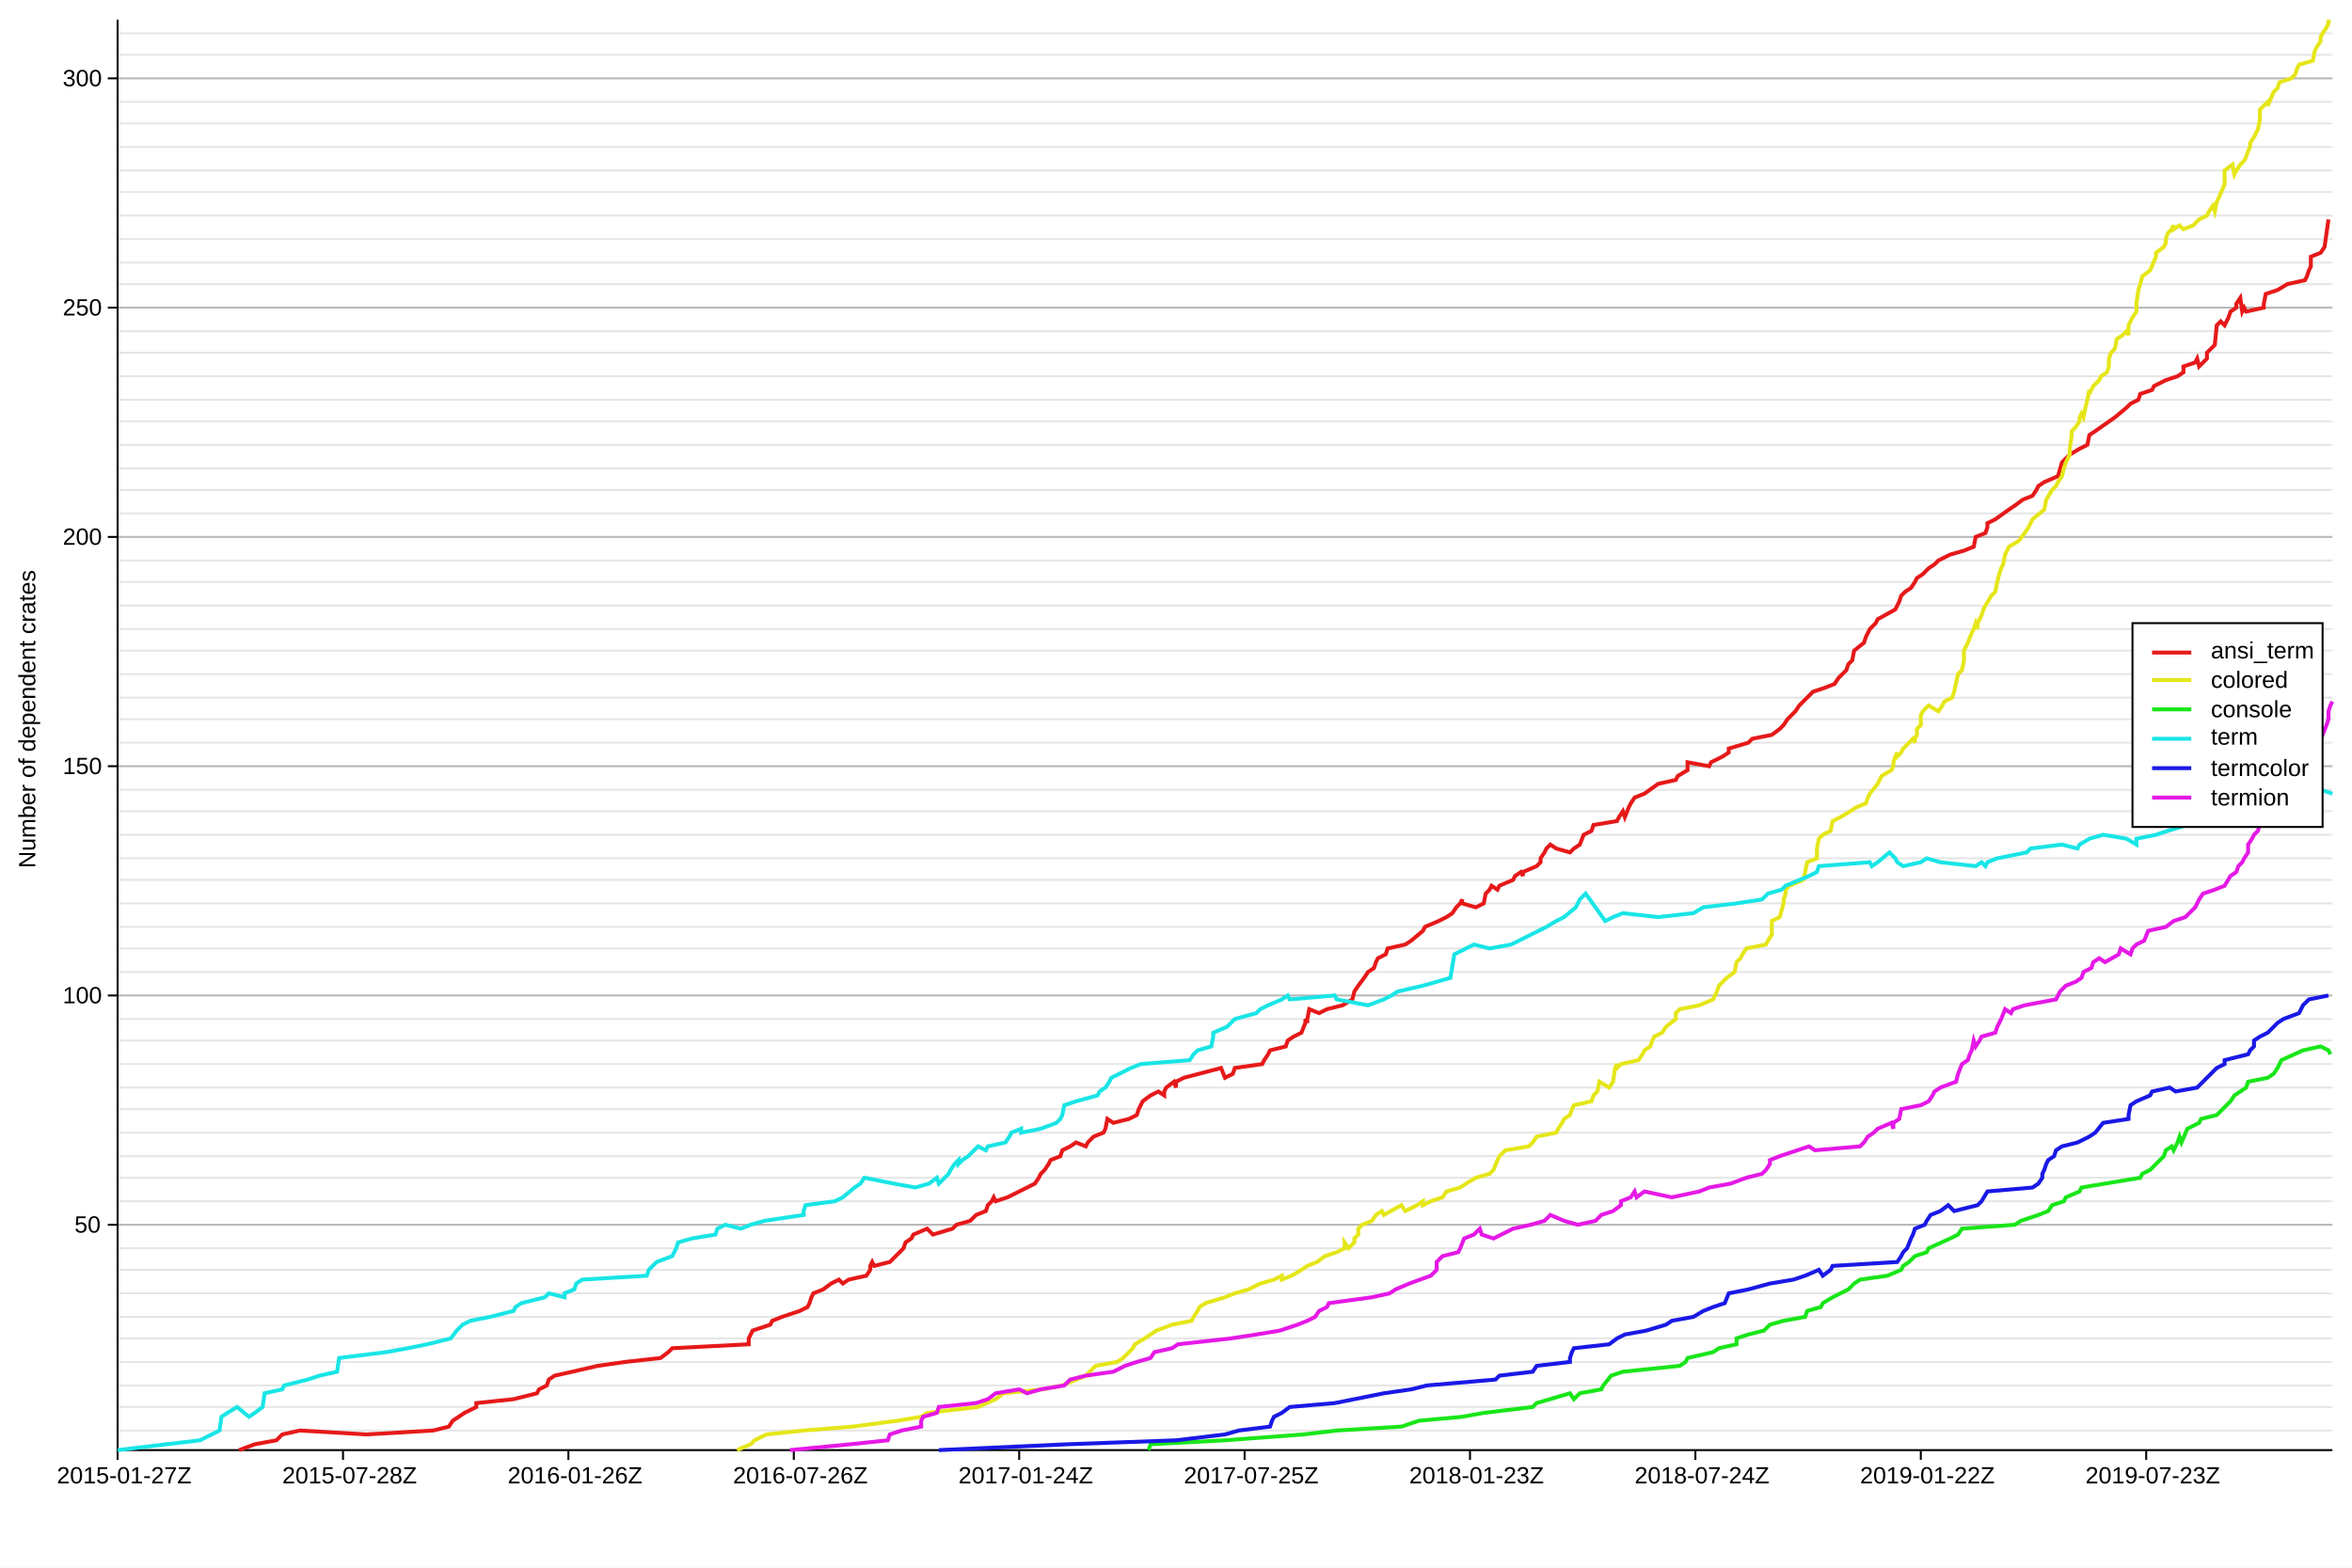
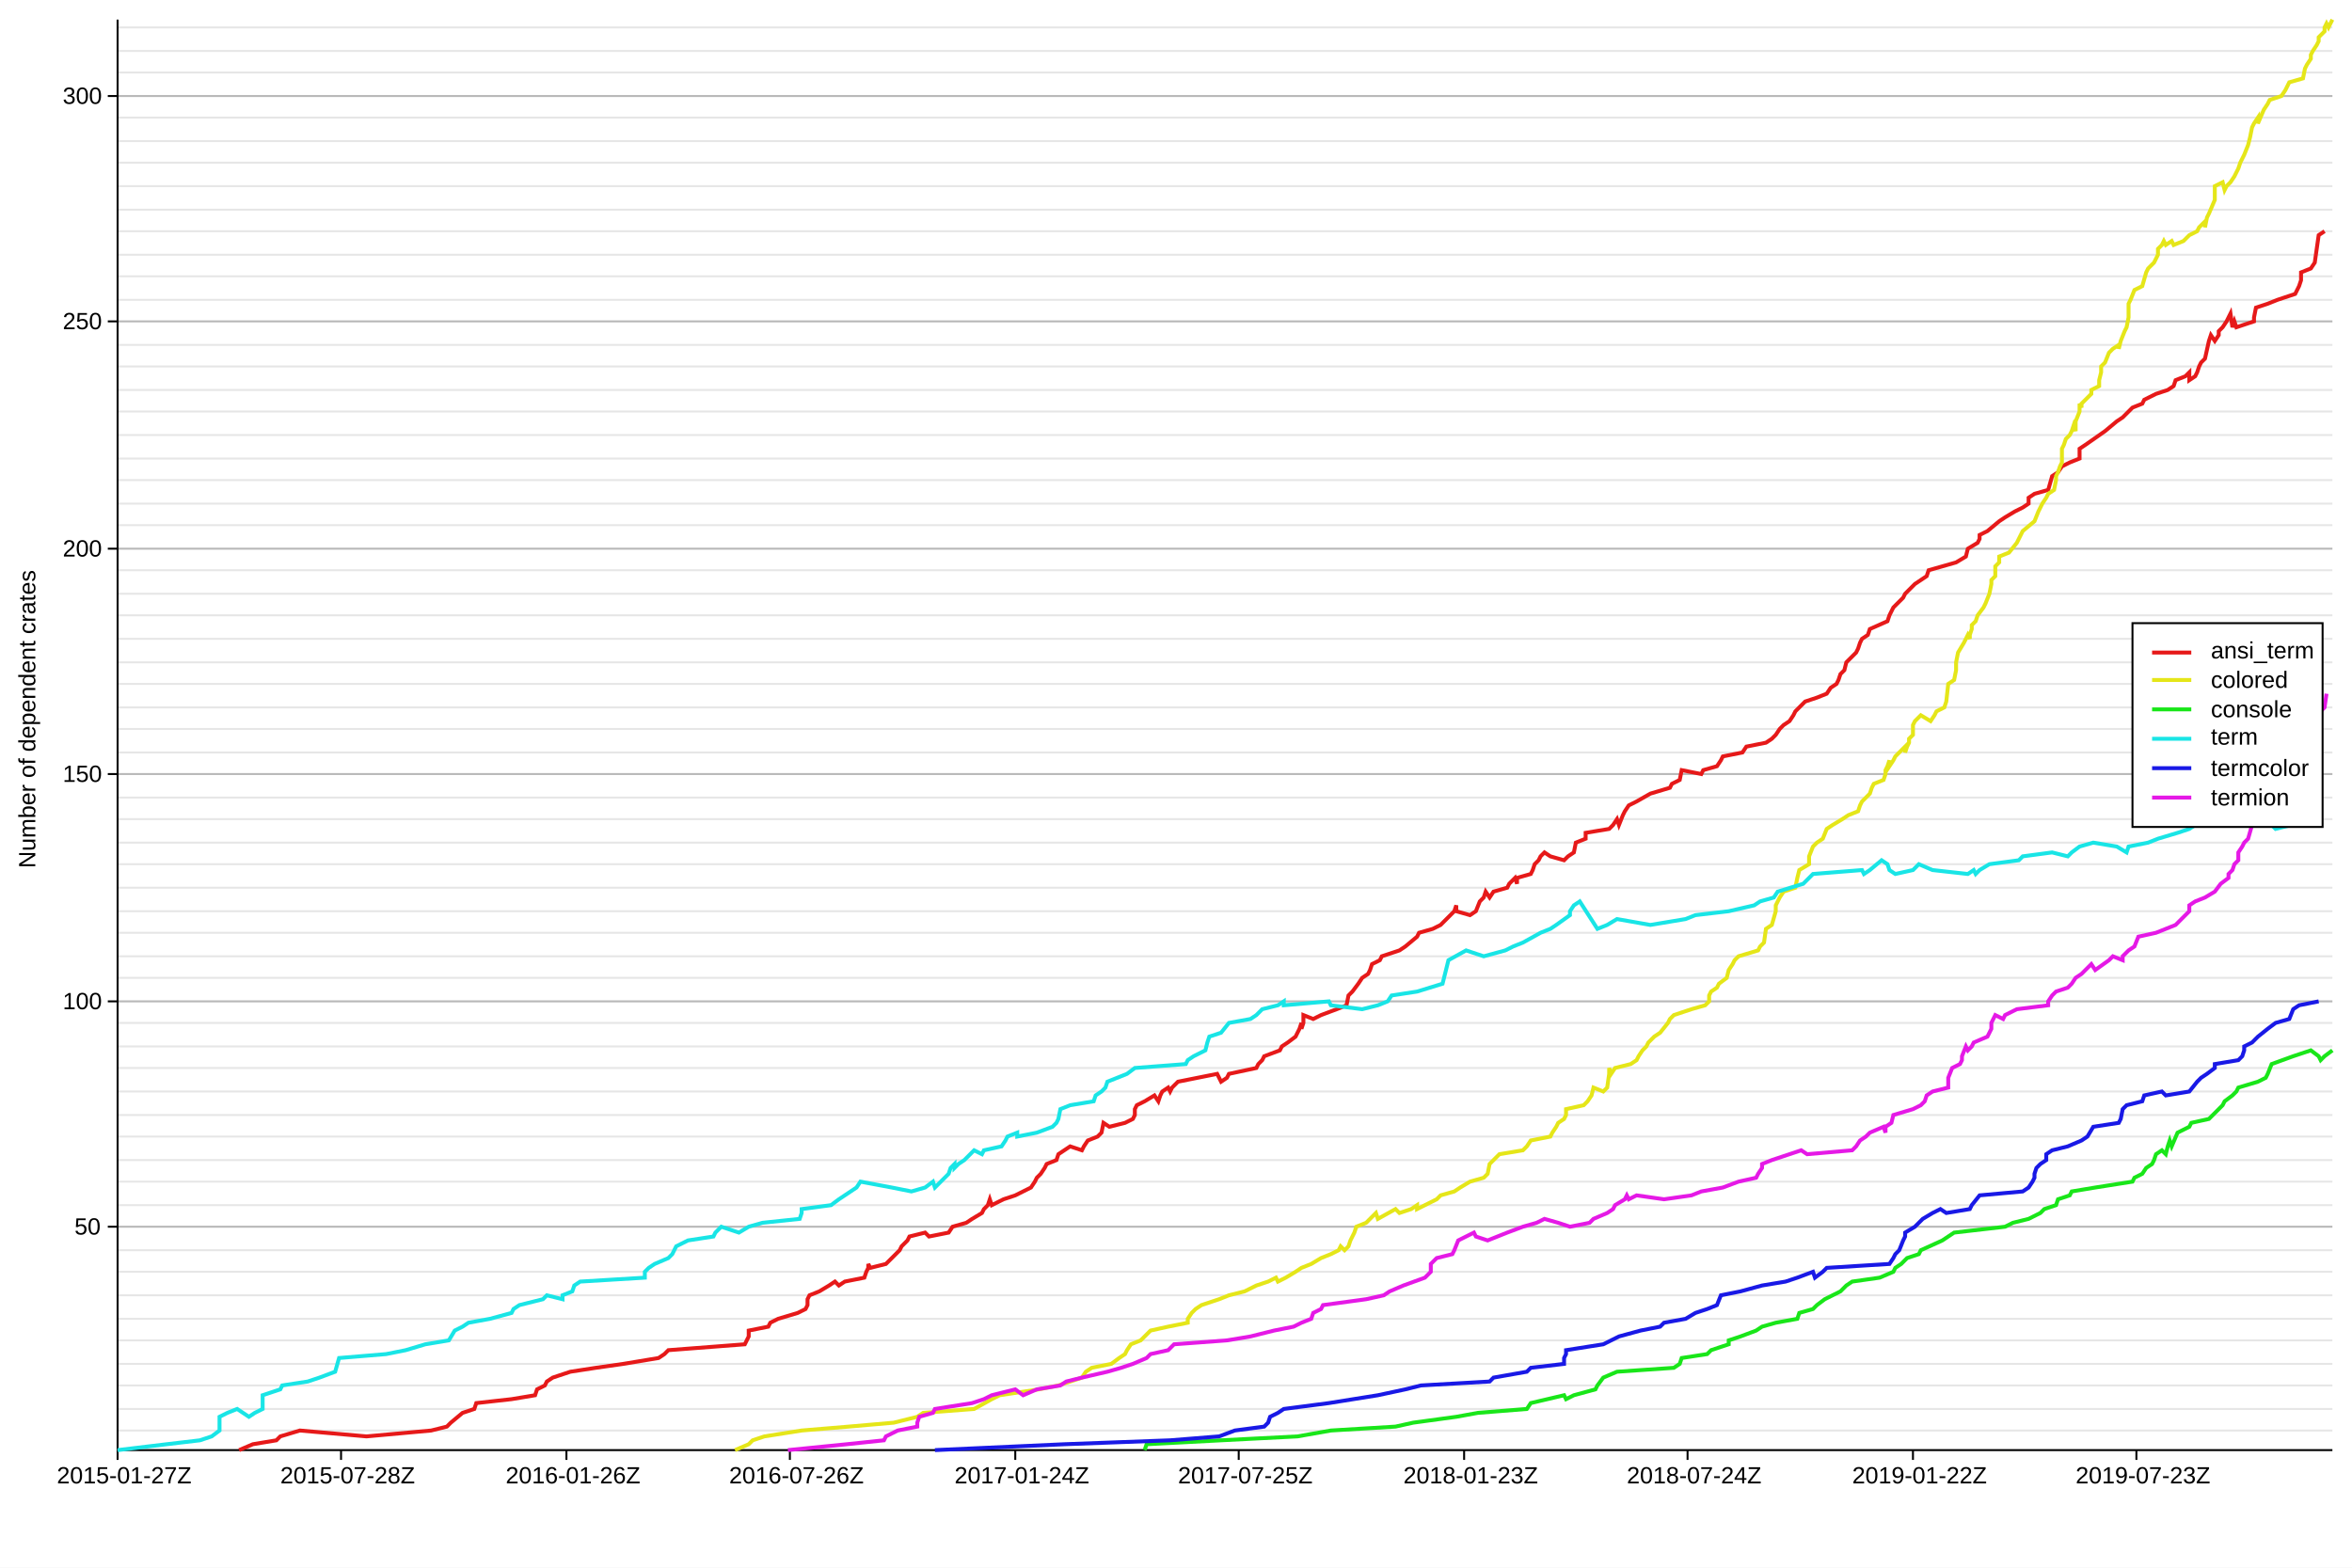
<svg xmlns="http://www.w3.org/2000/svg" viewBox="0 0 1200 800">
  <rect fill="#FFFFFF" height="800" opacity="1" stroke="none" width="1200" x="0" y="0" />
  <line opacity="0.1" stroke="#000000" stroke-width="1" x1="60" x2="1190" y1="730" y2="730" />
-   <line opacity="0.1" stroke="#000000" stroke-width="1" x1="60" x2="1190" y1="718" y2="718" />
+   <line opacity="0.1" stroke="#000000" stroke-width="1" x1="60" x2="1190" y1="719" y2="719" />
  <line opacity="0.1" stroke="#000000" stroke-width="1" x1="60" x2="1190" y1="707" y2="707" />
-   <line opacity="0.1" stroke="#000000" stroke-width="1" x1="60" x2="1190" y1="695" y2="695" />
-   <line opacity="0.1" stroke="#000000" stroke-width="1" x1="60" x2="1190" y1="683" y2="683" />
-   <line opacity="0.1" stroke="#000000" stroke-width="1" x1="60" x2="1190" y1="672" y2="672" />
-   <line opacity="0.1" stroke="#000000" stroke-width="1" x1="60" x2="1190" y1="660" y2="660" />
-   <line opacity="0.1" stroke="#000000" stroke-width="1" x1="60" x2="1190" y1="648" y2="648" />
-   <line opacity="0.1" stroke="#000000" stroke-width="1" x1="60" x2="1190" y1="637" y2="637" />
-   <line opacity="0.1" stroke="#000000" stroke-width="1" x1="60" x2="1190" y1="625" y2="625" />
-   <line opacity="0.1" stroke="#000000" stroke-width="1" x1="60" x2="1190" y1="613" y2="613" />
-   <line opacity="0.1" stroke="#000000" stroke-width="1" x1="60" x2="1190" y1="601" y2="601" />
-   <line opacity="0.1" stroke="#000000" stroke-width="1" x1="60" x2="1190" y1="590" y2="590" />
-   <line opacity="0.1" stroke="#000000" stroke-width="1" x1="60" x2="1190" y1="578" y2="578" />
-   <line opacity="0.1" stroke="#000000" stroke-width="1" x1="60" x2="1190" y1="566" y2="566" />
-   <line opacity="0.1" stroke="#000000" stroke-width="1" x1="60" x2="1190" y1="555" y2="555" />
-   <line opacity="0.1" stroke="#000000" stroke-width="1" x1="60" x2="1190" y1="543" y2="543" />
-   <line opacity="0.1" stroke="#000000" stroke-width="1" x1="60" x2="1190" y1="531" y2="531" />
-   <line opacity="0.1" stroke="#000000" stroke-width="1" x1="60" x2="1190" y1="520" y2="520" />
-   <line opacity="0.1" stroke="#000000" stroke-width="1" x1="60" x2="1190" y1="508" y2="508" />
-   <line opacity="0.1" stroke="#000000" stroke-width="1" x1="60" x2="1190" y1="496" y2="496" />
-   <line opacity="0.1" stroke="#000000" stroke-width="1" x1="60" x2="1190" y1="484" y2="484" />
-   <line opacity="0.1" stroke="#000000" stroke-width="1" x1="60" x2="1190" y1="473" y2="473" />
-   <line opacity="0.1" stroke="#000000" stroke-width="1" x1="60" x2="1190" y1="461" y2="461" />
-   <line opacity="0.1" stroke="#000000" stroke-width="1" x1="60" x2="1190" y1="449" y2="449" />
-   <line opacity="0.1" stroke="#000000" stroke-width="1" x1="60" x2="1190" y1="438" y2="438" />
-   <line opacity="0.1" stroke="#000000" stroke-width="1" x1="60" x2="1190" y1="426" y2="426" />
-   <line opacity="0.1" stroke="#000000" stroke-width="1" x1="60" x2="1190" y1="414" y2="414" />
-   <line opacity="0.1" stroke="#000000" stroke-width="1" x1="60" x2="1190" y1="403" y2="403" />
-   <line opacity="0.1" stroke="#000000" stroke-width="1" x1="60" x2="1190" y1="391" y2="391" />
-   <line opacity="0.1" stroke="#000000" stroke-width="1" x1="60" x2="1190" y1="379" y2="379" />
-   <line opacity="0.1" stroke="#000000" stroke-width="1" x1="60" x2="1190" y1="367" y2="367" />
-   <line opacity="0.1" stroke="#000000" stroke-width="1" x1="60" x2="1190" y1="356" y2="356" />
-   <line opacity="0.1" stroke="#000000" stroke-width="1" x1="60" x2="1190" y1="344" y2="344" />
-   <line opacity="0.1" stroke="#000000" stroke-width="1" x1="60" x2="1190" y1="332" y2="332" />
-   <line opacity="0.1" stroke="#000000" stroke-width="1" x1="60" x2="1190" y1="321" y2="321" />
-   <line opacity="0.1" stroke="#000000" stroke-width="1" x1="60" x2="1190" y1="309" y2="309" />
-   <line opacity="0.1" stroke="#000000" stroke-width="1" x1="60" x2="1190" y1="297" y2="297" />
-   <line opacity="0.1" stroke="#000000" stroke-width="1" x1="60" x2="1190" y1="286" y2="286" />
-   <line opacity="0.1" stroke="#000000" stroke-width="1" x1="60" x2="1190" y1="274" y2="274" />
-   <line opacity="0.1" stroke="#000000" stroke-width="1" x1="60" x2="1190" y1="262" y2="262" />
-   <line opacity="0.1" stroke="#000000" stroke-width="1" x1="60" x2="1190" y1="250" y2="250" />
-   <line opacity="0.1" stroke="#000000" stroke-width="1" x1="60" x2="1190" y1="239" y2="239" />
-   <line opacity="0.1" stroke="#000000" stroke-width="1" x1="60" x2="1190" y1="227" y2="227" />
-   <line opacity="0.1" stroke="#000000" stroke-width="1" x1="60" x2="1190" y1="215" y2="215" />
-   <line opacity="0.1" stroke="#000000" stroke-width="1" x1="60" x2="1190" y1="204" y2="204" />
-   <line opacity="0.1" stroke="#000000" stroke-width="1" x1="60" x2="1190" y1="192" y2="192" />
-   <line opacity="0.1" stroke="#000000" stroke-width="1" x1="60" x2="1190" y1="180" y2="180" />
-   <line opacity="0.1" stroke="#000000" stroke-width="1" x1="60" x2="1190" y1="169" y2="169" />
-   <line opacity="0.1" stroke="#000000" stroke-width="1" x1="60" x2="1190" y1="157" y2="157" />
-   <line opacity="0.1" stroke="#000000" stroke-width="1" x1="60" x2="1190" y1="145" y2="145" />
-   <line opacity="0.1" stroke="#000000" stroke-width="1" x1="60" x2="1190" y1="134" y2="134" />
-   <line opacity="0.1" stroke="#000000" stroke-width="1" x1="60" x2="1190" y1="122" y2="122" />
-   <line opacity="0.1" stroke="#000000" stroke-width="1" x1="60" x2="1190" y1="110" y2="110" />
-   <line opacity="0.1" stroke="#000000" stroke-width="1" x1="60" x2="1190" y1="98" y2="98" />
-   <line opacity="0.1" stroke="#000000" stroke-width="1" x1="60" x2="1190" y1="87" y2="87" />
-   <line opacity="0.1" stroke="#000000" stroke-width="1" x1="60" x2="1190" y1="75" y2="75" />
-   <line opacity="0.1" stroke="#000000" stroke-width="1" x1="60" x2="1190" y1="63" y2="63" />
-   <line opacity="0.1" stroke="#000000" stroke-width="1" x1="60" x2="1190" y1="52" y2="52" />
-   <line opacity="0.1" stroke="#000000" stroke-width="1" x1="60" x2="1190" y1="40" y2="40" />
-   <line opacity="0.1" stroke="#000000" stroke-width="1" x1="60" x2="1190" y1="28" y2="28" />
-   <line opacity="0.1" stroke="#000000" stroke-width="1" x1="60" x2="1190" y1="17" y2="17" />
+   <line opacity="0.1" stroke="#000000" stroke-width="1" x1="60" x2="1190" y1="696" y2="696" />
+   <line opacity="0.1" stroke="#000000" stroke-width="1" x1="60" x2="1190" y1="684" y2="684" />
+   <line opacity="0.1" stroke="#000000" stroke-width="1" x1="60" x2="1190" y1="673" y2="673" />
+   <line opacity="0.1" stroke="#000000" stroke-width="1" x1="60" x2="1190" y1="661" y2="661" />
+   <line opacity="0.1" stroke="#000000" stroke-width="1" x1="60" x2="1190" y1="649" y2="649" />
+   <line opacity="0.1" stroke="#000000" stroke-width="1" x1="60" x2="1190" y1="638" y2="638" />
+   <line opacity="0.1" stroke="#000000" stroke-width="1" x1="60" x2="1190" y1="626" y2="626" />
+   <line opacity="0.1" stroke="#000000" stroke-width="1" x1="60" x2="1190" y1="615" y2="615" />
+   <line opacity="0.1" stroke="#000000" stroke-width="1" x1="60" x2="1190" y1="603" y2="603" />
+   <line opacity="0.1" stroke="#000000" stroke-width="1" x1="60" x2="1190" y1="592" y2="592" />
+   <line opacity="0.1" stroke="#000000" stroke-width="1" x1="60" x2="1190" y1="580" y2="580" />
+   <line opacity="0.1" stroke="#000000" stroke-width="1" x1="60" x2="1190" y1="569" y2="569" />
+   <line opacity="0.1" stroke="#000000" stroke-width="1" x1="60" x2="1190" y1="557" y2="557" />
+   <line opacity="0.1" stroke="#000000" stroke-width="1" x1="60" x2="1190" y1="545" y2="545" />
+   <line opacity="0.1" stroke="#000000" stroke-width="1" x1="60" x2="1190" y1="534" y2="534" />
+   <line opacity="0.1" stroke="#000000" stroke-width="1" x1="60" x2="1190" y1="522" y2="522" />
+   <line opacity="0.1" stroke="#000000" stroke-width="1" x1="60" x2="1190" y1="511" y2="511" />
+   <line opacity="0.1" stroke="#000000" stroke-width="1" x1="60" x2="1190" y1="499" y2="499" />
+   <line opacity="0.1" stroke="#000000" stroke-width="1" x1="60" x2="1190" y1="488" y2="488" />
+   <line opacity="0.1" stroke="#000000" stroke-width="1" x1="60" x2="1190" y1="476" y2="476" />
+   <line opacity="0.1" stroke="#000000" stroke-width="1" x1="60" x2="1190" y1="465" y2="465" />
+   <line opacity="0.1" stroke="#000000" stroke-width="1" x1="60" x2="1190" y1="453" y2="453" />
+   <line opacity="0.1" stroke="#000000" stroke-width="1" x1="60" x2="1190" y1="441" y2="441" />
+   <line opacity="0.1" stroke="#000000" stroke-width="1" x1="60" x2="1190" y1="430" y2="430" />
+   <line opacity="0.1" stroke="#000000" stroke-width="1" x1="60" x2="1190" y1="418" y2="418" />
+   <line opacity="0.1" stroke="#000000" stroke-width="1" x1="60" x2="1190" y1="407" y2="407" />
+   <line opacity="0.1" stroke="#000000" stroke-width="1" x1="60" x2="1190" y1="395" y2="395" />
+   <line opacity="0.1" stroke="#000000" stroke-width="1" x1="60" x2="1190" y1="384" y2="384" />
+   <line opacity="0.1" stroke="#000000" stroke-width="1" x1="60" x2="1190" y1="372" y2="372" />
+   <line opacity="0.1" stroke="#000000" stroke-width="1" x1="60" x2="1190" y1="361" y2="361" />
+   <line opacity="0.1" stroke="#000000" stroke-width="1" x1="60" x2="1190" y1="349" y2="349" />
+   <line opacity="0.1" stroke="#000000" stroke-width="1" x1="60" x2="1190" y1="338" y2="338" />
+   <line opacity="0.1" stroke="#000000" stroke-width="1" x1="60" x2="1190" y1="326" y2="326" />
+   <line opacity="0.1" stroke="#000000" stroke-width="1" x1="60" x2="1190" y1="314" y2="314" />
+   <line opacity="0.1" stroke="#000000" stroke-width="1" x1="60" x2="1190" y1="303" y2="303" />
+   <line opacity="0.1" stroke="#000000" stroke-width="1" x1="60" x2="1190" y1="291" y2="291" />
+   <line opacity="0.1" stroke="#000000" stroke-width="1" x1="60" x2="1190" y1="280" y2="280" />
+   <line opacity="0.1" stroke="#000000" stroke-width="1" x1="60" x2="1190" y1="268" y2="268" />
+   <line opacity="0.1" stroke="#000000" stroke-width="1" x1="60" x2="1190" y1="257" y2="257" />
+   <line opacity="0.1" stroke="#000000" stroke-width="1" x1="60" x2="1190" y1="245" y2="245" />
+   <line opacity="0.1" stroke="#000000" stroke-width="1" x1="60" x2="1190" y1="234" y2="234" />
+   <line opacity="0.1" stroke="#000000" stroke-width="1" x1="60" x2="1190" y1="222" y2="222" />
+   <line opacity="0.1" stroke="#000000" stroke-width="1" x1="60" x2="1190" y1="210" y2="210" />
+   <line opacity="0.1" stroke="#000000" stroke-width="1" x1="60" x2="1190" y1="199" y2="199" />
+   <line opacity="0.1" stroke="#000000" stroke-width="1" x1="60" x2="1190" y1="187" y2="187" />
+   <line opacity="0.1" stroke="#000000" stroke-width="1" x1="60" x2="1190" y1="176" y2="176" />
+   <line opacity="0.1" stroke="#000000" stroke-width="1" x1="60" x2="1190" y1="164" y2="164" />
+   <line opacity="0.1" stroke="#000000" stroke-width="1" x1="60" x2="1190" y1="153" y2="153" />
+   <line opacity="0.1" stroke="#000000" stroke-width="1" x1="60" x2="1190" y1="141" y2="141" />
+   <line opacity="0.1" stroke="#000000" stroke-width="1" x1="60" x2="1190" y1="130" y2="130" />
+   <line opacity="0.1" stroke="#000000" stroke-width="1" x1="60" x2="1190" y1="118" y2="118" />
+   <line opacity="0.1" stroke="#000000" stroke-width="1" x1="60" x2="1190" y1="107" y2="107" />
+   <line opacity="0.1" stroke="#000000" stroke-width="1" x1="60" x2="1190" y1="95" y2="95" />
+   <line opacity="0.1" stroke="#000000" stroke-width="1" x1="60" x2="1190" y1="83" y2="83" />
+   <line opacity="0.1" stroke="#000000" stroke-width="1" x1="60" x2="1190" y1="72" y2="72" />
+   <line opacity="0.1" stroke="#000000" stroke-width="1" x1="60" x2="1190" y1="60" y2="60" />
+   <line opacity="0.1" stroke="#000000" stroke-width="1" x1="60" x2="1190" y1="49" y2="49" />
+   <line opacity="0.1" stroke="#000000" stroke-width="1" x1="60" x2="1190" y1="37" y2="37" />
+   <line opacity="0.1" stroke="#000000" stroke-width="1" x1="60" x2="1190" y1="26" y2="26" />
+   <line opacity="0.1" stroke="#000000" stroke-width="1" x1="60" x2="1190" y1="14" y2="14" />
  <text fill="#000000" font-family="Arial" font-size="12" opacity="1" transform="rotate(270, 10, 443)" x="10" y="451">
Number of dependent crates
</text>
-   <line opacity="0.2" stroke="#000000" stroke-width="1" x1="60" x2="1190" y1="625" y2="625" />
-   <line opacity="0.2" stroke="#000000" stroke-width="1" x1="60" x2="1190" y1="508" y2="508" />
-   <line opacity="0.2" stroke="#000000" stroke-width="1" x1="60" x2="1190" y1="391" y2="391" />
-   <line opacity="0.2" stroke="#000000" stroke-width="1" x1="60" x2="1190" y1="274" y2="274" />
-   <line opacity="0.2" stroke="#000000" stroke-width="1" x1="60" x2="1190" y1="157" y2="157" />
-   <line opacity="0.2" stroke="#000000" stroke-width="1" x1="60" x2="1190" y1="40" y2="40" />
+   <line opacity="0.2" stroke="#000000" stroke-width="1" x1="60" x2="1190" y1="626" y2="626" />
+   <line opacity="0.2" stroke="#000000" stroke-width="1" x1="60" x2="1190" y1="511" y2="511" />
+   <line opacity="0.2" stroke="#000000" stroke-width="1" x1="60" x2="1190" y1="395" y2="395" />
+   <line opacity="0.2" stroke="#000000" stroke-width="1" x1="60" x2="1190" y1="280" y2="280" />
+   <line opacity="0.2" stroke="#000000" stroke-width="1" x1="60" x2="1190" y1="164" y2="164" />
+   <line opacity="0.2" stroke="#000000" stroke-width="1" x1="60" x2="1190" y1="49" y2="49" />
  <polyline fill="none" opacity="1" points="60,740 60,10 " stroke="#000000" stroke-width="1" />
-   <text fill="#000000" font-family="Arial" font-size="12" opacity="1" x="38" y="629">
+   <text fill="#000000" font-family="Arial" font-size="12" opacity="1" x="38" y="630">
50
</text>
-   <polyline fill="none" opacity="1" points="55,625 60,625 " stroke="#000000" stroke-width="1" />
-   <text fill="#000000" font-family="Arial" font-size="12" opacity="1" x="32" y="512">
+   <polyline fill="none" opacity="1" points="55,626 60,626 " stroke="#000000" stroke-width="1" />
+   <text fill="#000000" font-family="Arial" font-size="12" opacity="1" x="32" y="515">
100
</text>
-   <polyline fill="none" opacity="1" points="55,508 60,508 " stroke="#000000" stroke-width="1" />
-   <text fill="#000000" font-family="Arial" font-size="12" opacity="1" x="32" y="395">
+   <polyline fill="none" opacity="1" points="55,511 60,511 " stroke="#000000" stroke-width="1" />
+   <text fill="#000000" font-family="Arial" font-size="12" opacity="1" x="32" y="399">
150
</text>
-   <polyline fill="none" opacity="1" points="55,391 60,391 " stroke="#000000" stroke-width="1" />
-   <text fill="#000000" font-family="Arial" font-size="12" opacity="1" x="32" y="278">
+   <polyline fill="none" opacity="1" points="55,395 60,395 " stroke="#000000" stroke-width="1" />
+   <text fill="#000000" font-family="Arial" font-size="12" opacity="1" x="32" y="284">
200
</text>
-   <polyline fill="none" opacity="1" points="55,274 60,274 " stroke="#000000" stroke-width="1" />
-   <text fill="#000000" font-family="Arial" font-size="12" opacity="1" x="32" y="161">
+   <polyline fill="none" opacity="1" points="55,280 60,280 " stroke="#000000" stroke-width="1" />
+   <text fill="#000000" font-family="Arial" font-size="12" opacity="1" x="32" y="168">
250
</text>
-   <polyline fill="none" opacity="1" points="55,157 60,157 " stroke="#000000" stroke-width="1" />
-   <text fill="#000000" font-family="Arial" font-size="12" opacity="1" x="32" y="44">
+   <polyline fill="none" opacity="1" points="55,164 60,164 " stroke="#000000" stroke-width="1" />
+   <text fill="#000000" font-family="Arial" font-size="12" opacity="1" x="32" y="53">
300
</text>
-   <polyline fill="none" opacity="1" points="55,40 60,40 " stroke="#000000" stroke-width="1" />
+   <polyline fill="none" opacity="1" points="55,49 60,49 " stroke="#000000" stroke-width="1" />
  <polyline fill="none" opacity="1" points="60,740 1190,740 " stroke="#000000" stroke-width="1" />
  <text fill="#000000" font-family="Arial" font-size="12" opacity="1" x="29" y="757">
2015-01-27Z
</text>
  <polyline fill="none" opacity="1" points="60,740 60,745 " stroke="#000000" stroke-width="1" />
-   <text fill="#000000" font-family="Arial" font-size="12" opacity="1" x="144" y="757">
+   <text fill="#000000" font-family="Arial" font-size="12" opacity="1" x="143" y="757">
2015-07-28Z
</text>
-   <polyline fill="none" opacity="1" points="175,740 175,745 " stroke="#000000" stroke-width="1" />
-   <text fill="#000000" font-family="Arial" font-size="12" opacity="1" x="259" y="757">
+   <polyline fill="none" opacity="1" points="174,740 174,745 " stroke="#000000" stroke-width="1" />
+   <text fill="#000000" font-family="Arial" font-size="12" opacity="1" x="258" y="757">
2016-01-26Z
</text>
-   <polyline fill="none" opacity="1" points="290,740 290,745 " stroke="#000000" stroke-width="1" />
-   <text fill="#000000" font-family="Arial" font-size="12" opacity="1" x="374" y="757">
+   <polyline fill="none" opacity="1" points="289,740 289,745 " stroke="#000000" stroke-width="1" />
+   <text fill="#000000" font-family="Arial" font-size="12" opacity="1" x="372" y="757">
2016-07-26Z
</text>
-   <polyline fill="none" opacity="1" points="405,740 405,745 " stroke="#000000" stroke-width="1" />
-   <text fill="#000000" font-family="Arial" font-size="12" opacity="1" x="489" y="757">
+   <polyline fill="none" opacity="1" points="403,740 403,745 " stroke="#000000" stroke-width="1" />
+   <text fill="#000000" font-family="Arial" font-size="12" opacity="1" x="487" y="757">
2017-01-24Z
</text>
-   <polyline fill="none" opacity="1" points="520,740 520,745 " stroke="#000000" stroke-width="1" />
-   <text fill="#000000" font-family="Arial" font-size="12" opacity="1" x="604" y="757">
+   <polyline fill="none" opacity="1" points="518,740 518,745 " stroke="#000000" stroke-width="1" />
+   <text fill="#000000" font-family="Arial" font-size="12" opacity="1" x="601" y="757">
2017-07-25Z
</text>
-   <polyline fill="none" opacity="1" points="635,740 635,745 " stroke="#000000" stroke-width="1" />
-   <text fill="#000000" font-family="Arial" font-size="12" opacity="1" x="719" y="757">
+   <polyline fill="none" opacity="1" points="632,740 632,745 " stroke="#000000" stroke-width="1" />
+   <text fill="#000000" font-family="Arial" font-size="12" opacity="1" x="716" y="757">
2018-01-23Z
</text>
-   <polyline fill="none" opacity="1" points="750,740 750,745 " stroke="#000000" stroke-width="1" />
-   <text fill="#000000" font-family="Arial" font-size="12" opacity="1" x="834" y="757">
+   <polyline fill="none" opacity="1" points="747,740 747,745 " stroke="#000000" stroke-width="1" />
+   <text fill="#000000" font-family="Arial" font-size="12" opacity="1" x="830" y="757">
2018-07-24Z
</text>
-   <polyline fill="none" opacity="1" points="865,740 865,745 " stroke="#000000" stroke-width="1" />
-   <text fill="#000000" font-family="Arial" font-size="12" opacity="1" x="949" y="757">
+   <polyline fill="none" opacity="1" points="861,740 861,745 " stroke="#000000" stroke-width="1" />
+   <text fill="#000000" font-family="Arial" font-size="12" opacity="1" x="945" y="757">
2019-01-22Z
</text>
-   <polyline fill="none" opacity="1" points="980,740 980,745 " stroke="#000000" stroke-width="1" />
-   <text fill="#000000" font-family="Arial" font-size="12" opacity="1" x="1064" y="757">
+   <polyline fill="none" opacity="1" points="976,740 976,745 " stroke="#000000" stroke-width="1" />
+   <text fill="#000000" font-family="Arial" font-size="12" opacity="1" x="1059" y="757">
2019-07-23Z
</text>
-   <polyline fill="none" opacity="1" points="1095,740 1095,745 " stroke="#000000" stroke-width="1" />
-   <polyline fill="none" opacity="1" points="122,740 130,737 141,735 144,732 153,730 187,732 221,730 229,728 231,725 237,721 243,718 243,716 262,714 274,711 275,709 279,707 280,704 283,702 292,700 305,697 319,695 337,693 341,690 343,688 382,686 382,683 383,681 384,679 393,676 394,674 399,672 408,669 412,667 413,665 414,662 415,660 420,658 424,655 428,653 430,655 433,653 442,651 444,648 444,646 445,644 446,646 454,644 461,637 462,634 465,632 466,630 473,627 476,630 486,627 488,625 495,623 498,620 503,618 504,615 506,613 507,611 508,613 514,611 520,608 524,606 528,604 530,601 531,599 533,597 535,594 536,592 541,590 542,587 546,585 549,583 554,585 555,583 558,580 563,578 564,576 565,571 568,573 576,571 580,569 581,566 582,564 583,562 587,559 591,557 594,559 594,557 595,555 599,552 600,555 600,552 604,550 623,545 625,550 629,548 630,545 644,543 645,541 647,538 648,536 656,534 657,531 660,529 664,527 666,522 666,520 667,522 667,520 668,515 673,517 677,515 685,513 690,510 691,506 693,503 696,499 698,496 701,494 702,491 703,489 707,487 708,484 717,482 720,480 726,475 727,473 734,470 738,468 741,466 743,463 745,461 746,459 746,461 753,463 757,461 758,456 760,454 761,452 764,454 765,452 772,449 773,447 776,445 777,447 777,445 784,442 786,440 786,438 788,435 789,433 791,431 794,433 801,435 803,433 806,431 808,426 812,424 813,421 825,419 826,417 828,414 829,417 831,412 832,410 834,407 839,405 846,400 855,398 856,396 861,393 861,389 872,391 873,389 879,386 882,384 882,382 892,379 894,377 904,375 908,372 910,370 912,367 914,365 916,363 918,360 920,358 922,356 925,353 931,351 936,349 938,346 940,344 942,342 943,339 945,337 946,332 951,328 952,325 953,323 954,321 957,318 958,316 967,311 968,309 969,307 970,304 972,302 975,300 977,297 978,295 981,293 984,290 987,288 989,286 995,283 1002,281 1007,279 1008,274 1013,272 1014,269 1014,267 1018,265 1025,260 1028,258 1032,255 1037,253 1039,250 1040,248 1043,246 1050,243 1052,236 1054,234 1056,232 1061,229 1065,227 1066,222 1069,220 1079,213 1085,208 1087,206 1091,204 1092,201 1098,199 1099,197 1105,194 1111,192 1114,190 1114,187 1120,185 1121,183 1122,187 1124,185 1126,183 1126,180 1128,178 1130,176 1131,166 1133,164 1135,166 1136,164 1137,162 1138,159 1141,157 1141,155 1143,152 1144,159 1145,157 1146,159 1155,157 1155,155 1156,150 1162,148 1167,145 1176,143 1177,141 1178,138 1179,136 1179,131 1184,129 1186,126 1188,112 " stroke="#E61919" stroke-width="2" />
-   <polyline fill="none" opacity="1" points="376,740 383,737 385,735 391,732 410,730 435,728 458,725 470,723 473,721 499,718 508,714 512,711 532,709 542,707 554,702 556,700 559,697 570,695 573,693 576,690 578,688 579,686 584,683 587,681 590,679 598,676 608,674 609,672 611,669 612,667 615,665 625,662 630,660 637,658 643,655 650,653 654,651 654,653 659,651 664,648 667,646 672,644 676,641 682,639 686,637 686,634 688,637 691,634 691,632 693,630 693,627 695,625 700,623 702,620 705,618 706,620 715,615 717,618 723,615 726,613 726,615 730,613 736,611 738,608 745,606 748,604 753,601 760,599 762,597 764,592 765,590 768,587 780,585 782,583 784,580 794,578 795,576 797,573 798,571 801,569 802,566 803,564 812,562 813,559 815,557 816,552 821,555 823,552 824,545 825,543 825,545 827,543 836,541 838,538 839,536 842,534 843,531 844,529 848,527 850,524 855,520 855,517 857,515 867,513 874,510 875,508 876,506 877,503 879,501 881,499 885,496 886,491 888,489 889,487 891,484 901,482 902,480 904,477 904,470 908,468 910,461 910,459 911,456 911,454 913,452 920,449 921,445 922,440 927,438 927,433 928,428 930,426 934,424 935,419 939,417 944,414 947,412 952,410 953,407 954,405 958,400 959,398 960,396 965,393 966,391 966,389 967,386 968,384 968,386 970,384 971,382 976,377 977,379 977,377 978,375 978,372 980,370 980,365 981,363 984,360 989,363 991,360 992,358 996,356 997,353 999,344 1001,342 1002,337 1002,332 1004,328 1006,323 1007,321 1008,318 1009,321 1009,318 1010,316 1011,314 1012,311 1013,309 1016,304 1018,302 1019,297 1020,293 1021,290 1022,288 1023,283 1024,281 1025,279 1030,276 1033,272 1035,269 1037,265 1043,260 1044,255 1047,250 1049,248 1050,246 1052,243 1053,239 1054,236 1055,234 1056,232 1056,229 1057,222 1057,220 1059,218 1061,215 1061,213 1062,211 1063,213 1064,208 1065,204 1066,199 1066,201 1067,199 1068,197 1071,194 1072,192 1075,190 1076,187 1076,183 1077,180 1079,178 1080,173 1083,171 1085,169 1086,171 1086,166 1088,162 1090,159 1090,155 1091,148 1092,145 1093,141 1097,138 1100,131 1100,129 1104,126 1105,124 1105,122 1106,119 1108,117 1109,115 1109,117 1112,115 1114,117 1119,115 1122,112 1126,110 1127,108 1129,105 1130,108 1131,103 1132,101 1135,94 1135,87 1139,84 1140,89 1141,87 1143,84 1145,82 1146,80 1147,77 1148,75 1148,73 1150,70 1152,66 1153,61 1153,56 1155,54 1157,52 1157,54 1160,47 1162,45 1163,42 1169,40 1171,38 1172,35 1173,33 1180,31 1181,26 1182,24 1184,21 1184,19 1185,17 1187,14 1188,12 1188,10 " stroke="#E5E619" stroke-width="2" />
-   <polyline fill="none" opacity="1" points="586,740 587,737 625,735 665,732 682,730 715,728 724,725 746,723 757,721 782,718 784,716 801,711 803,714 806,711 817,709 818,707 822,702 828,700 857,697 860,695 861,693 874,690 877,688 886,686 886,683 892,681 900,679 903,676 910,674 921,672 922,669 929,667 930,665 935,662 939,660 943,658 946,655 949,653 963,651 970,648 971,646 974,644 977,641 983,639 984,637 995,632 999,630 1001,627 1028,625 1031,623 1040,620 1045,618 1047,615 1053,613 1054,611 1061,608 1062,606 1074,604 1092,601 1093,599 1097,597 1100,594 1102,592 1104,590 1105,587 1108,585 1109,587 1111,583 1112,580 1113,583 1116,576 1122,573 1123,571 1131,569 1134,566 1138,562 1140,559 1143,557 1146,555 1147,552 1157,550 1160,548 1162,545 1164,541 1175,536 1184,534 1188,536 1189,538 " stroke="#19E619" stroke-width="2" />
-   <polyline fill="none" opacity="1" points="60,740 85,737 102,735 108,732 112,730 113,723 116,721 121,718 127,723 130,721 134,718 135,711 144,709 145,707 157,704 163,702 172,700 173,693 197,690 208,688 218,686 230,683 233,679 236,676 240,674 250,672 262,669 263,667 266,665 278,662 280,660 288,662 288,660 293,658 294,655 297,653 330,651 331,648 333,646 335,644 343,641 344,639 345,637 346,634 353,632 365,630 366,627 370,625 378,627 383,625 390,623 410,620 410,618 411,615 426,613 430,611 436,606 439,604 441,601 456,604 467,606 474,604 478,601 479,604 482,601 484,599 485,597 487,594 489,592 489,594 491,592 494,590 499,585 503,587 504,585 513,583 515,580 516,578 521,576 521,578 531,576 539,573 541,571 542,569 543,564 549,562 560,559 561,557 564,555 566,552 567,550 577,545 582,543 607,541 609,538 611,536 618,534 619,529 619,527 626,524 630,520 641,517 643,515 647,513 654,510 657,508 658,510 681,508 682,510 698,513 706,510 710,508 713,506 726,503 740,499 742,487 752,482 760,484 771,482 775,480 781,477 789,473 794,470 798,468 804,463 805,461 806,459 809,456 819,470 823,468 828,466 846,468 864,466 869,463 886,461 899,459 902,456 909,454 911,452 923,447 927,445 928,442 954,440 955,442 958,440 964,435 967,438 968,440 971,442 980,440 983,438 990,440 1008,442 1011,440 1013,442 1014,440 1019,438 1034,435 1036,433 1052,431 1060,433 1061,431 1066,428 1073,426 1085,428 1090,431 1090,428 1100,426 1106,424 1116,421 1121,419 1124,417 1157,414 1164,417 1165,419 1174,417 1175,414 1182,410 1184,403 1190,405 " stroke="#19E5E6" stroke-width="2" />
-   <polyline fill="none" opacity="1" points="479,740 545,737 600,735 625,732 632,730 648,728 649,725 650,723 654,721 658,718 681,716 706,711 720,709 728,707 763,704 765,702 782,700 784,697 801,695 801,693 802,690 803,688 821,686 825,683 829,681 840,679 850,676 853,674 864,672 869,669 874,667 880,665 882,660 892,658 903,655 915,653 921,651 928,648 930,651 934,648 935,646 968,644 970,641 971,639 973,637 975,632 976,630 977,627 982,625 983,623 985,620 990,618 994,615 997,618 1009,615 1011,613 1014,608 1037,606 1040,604 1042,601 1042,599 1043,597 1044,594 1045,592 1048,590 1049,587 1052,585 1060,583 1066,580 1069,578 1073,573 1086,571 1086,569 1087,564 1090,562 1097,559 1098,557 1107,555 1110,557 1121,555 1126,550 1128,548 1131,545 1135,543 1135,541 1147,538 1148,536 1150,534 1150,531 1153,529 1157,527 1162,522 1165,520 1173,517 1175,513 1178,510 1188,508 " stroke="#1919E6" stroke-width="2" />
-   <polyline fill="none" opacity="1" points="403,740 434,737 453,735 454,732 460,730 470,728 470,725 471,723 478,721 479,718 498,716 504,714 508,711 520,709 524,711 531,709 543,707 546,704 554,702 568,700 574,697 580,695 587,693 589,690 598,688 601,686 628,683 641,681 653,679 662,676 667,674 671,672 673,669 677,667 678,665 700,662 709,660 712,658 719,655 730,651 733,648 733,644 736,641 744,639 745,637 747,632 752,630 755,627 756,630 762,632 772,627 781,625 788,623 791,620 798,623 805,625 814,623 817,620 823,618 827,615 827,613 832,611 834,608 835,611 839,608 853,611 867,608 872,606 883,604 891,601 899,599 901,597 903,594 903,592 908,590 917,587 923,585 926,587 949,585 951,583 953,580 956,578 958,576 965,573 966,576 966,573 969,571 970,566 980,564 984,562 986,559 987,557 990,555 998,552 999,548 1001,543 1004,541 1005,538 1006,536 1007,531 1008,534 1010,531 1011,529 1018,527 1019,524 1020,522 1021,520 1023,515 1026,517 1027,515 1033,513 1049,510 1050,508 1051,506 1054,503 1059,501 1062,499 1063,496 1067,494 1068,491 1071,489 1074,491 1081,487 1082,484 1087,487 1088,484 1090,482 1094,480 1096,475 1105,473 1109,470 1115,468 1117,466 1120,463 1121,461 1122,459 1124,456 1130,454 1135,452 1138,447 1141,445 1142,442 1144,440 1145,438 1147,435 1147,431 1149,428 1150,426 1152,424 1154,417 1155,414 1160,412 1162,410 1164,407 1166,403 1167,398 1169,396 1169,393 1170,391 1172,386 1175,384 1176,382 1184,377 1185,375 1187,370 1188,367 1188,363 1189,360 1190,358 " stroke="#E519E6" stroke-width="2" />
+   <polyline fill="none" opacity="1" points="1090,740 1090,745 " stroke="#000000" stroke-width="1" />
+   <polyline fill="none" opacity="1" points="122,740 129,737 141,735 143,733 153,730 187,733 220,730 228,728 230,726 236,721 242,719 243,716 261,714 273,712 274,709 278,707 279,705 282,703 291,700 304,698 318,696 336,693 339,691 341,689 380,686 381,684 382,682 382,679 392,677 393,675 397,673 407,670 411,668 412,666 412,663 413,661 418,659 423,656 426,654 428,656 431,654 441,652 442,649 443,647 443,645 444,647 452,645 459,638 460,636 463,633 464,631 472,629 474,631 484,629 486,626 493,624 496,622 501,619 502,617 504,615 505,612 506,615 512,612 518,610 522,608 526,606 528,603 529,601 531,599 533,596 534,594 539,592 540,589 543,587 546,585 552,587 553,585 555,582 560,580 562,578 563,573 566,575 574,573 578,571 579,569 579,566 580,564 584,562 589,559 591,562 592,559 593,557 596,555 597,557 598,555 601,552 621,548 623,552 626,550 627,548 641,545 642,543 644,541 645,539 653,536 654,534 657,532 661,529 663,525 664,522 664,525 665,522 665,518 670,520 674,518 682,515 687,513 688,508 690,506 693,502 695,499 698,497 699,495 700,492 704,490 705,488 714,485 717,483 723,478 724,476 731,474 735,472 738,469 740,467 742,465 743,462 743,465 750,467 753,465 755,460 757,458 758,455 760,458 762,455 769,453 770,451 773,448 774,451 774,448 781,446 782,444 783,441 785,439 786,437 788,435 791,437 798,439 800,437 803,435 804,430 809,428 809,425 821,423 823,421 825,418 826,421 828,416 829,414 831,411 835,409 842,405 852,402 853,400 857,398 858,393 868,395 869,393 876,391 878,388 879,386 889,384 891,381 901,379 904,377 906,375 908,372 910,370 913,368 915,365 916,363 918,361 921,358 927,356 932,354 934,351 937,349 938,347 939,344 941,342 942,338 947,333 948,331 949,328 950,326 953,324 954,321 963,317 964,314 965,312 966,310 968,308 971,305 972,303 974,301 977,298 980,296 983,294 984,291 991,289 998,287 1003,284 1004,280 1009,277 1010,275 1010,273 1014,271 1020,266 1023,264 1028,261 1032,259 1035,257 1035,254 1038,252 1045,250 1047,243 1050,241 1052,238 1056,236 1061,234 1061,229 1064,227 1074,220 1080,215 1083,213 1086,210 1088,208 1093,206 1094,204 1100,201 1106,199 1109,197 1110,194 1115,192 1117,190 1117,194 1120,192 1121,190 1122,187 1123,185 1125,183 1127,174 1128,171 1130,174 1132,171 1132,169 1134,167 1136,164 1137,162 1138,160 1139,167 1140,164 1141,167 1150,164 1150,162 1151,157 1157,155 1162,153 1171,150 1172,148 1173,146 1174,143 1174,139 1179,137 1181,134 1183,120 1186,118 " stroke="#E61919" stroke-width="2" />
+   <polyline fill="none" opacity="1" points="375,740 382,737 384,735 390,733 409,730 433,728 456,726 468,723 471,721 497,719 506,714 510,712 530,709 540,707 552,703 554,700 557,698 567,696 571,693 574,691 575,689 577,686 582,684 584,682 587,679 596,677 606,675 606,673 608,670 610,668 613,666 622,663 627,661 635,659 641,656 647,654 651,652 652,654 656,652 661,649 664,647 669,645 674,642 679,640 683,638 684,636 686,638 688,636 689,633 690,631 691,629 692,626 697,624 699,622 702,619 703,622 712,617 714,619 720,617 723,615 723,617 727,615 733,612 735,610 742,608 745,606 750,603 757,601 759,599 760,594 762,592 765,589 777,587 779,585 781,582 791,580 792,578 794,575 795,573 798,571 799,569 799,566 808,564 810,562 812,559 813,555 818,557 820,555 821,548 821,545 822,548 824,545 832,543 835,541 836,539 838,536 840,534 841,532 844,529 847,527 851,522 852,520 854,518 863,515 870,513 872,511 872,508 873,506 876,504 877,502 881,499 882,495 884,492 885,490 887,488 897,485 898,483 900,481 901,474 904,472 906,465 906,462 907,460 908,458 910,455 916,453 917,448 918,444 923,441 923,437 925,432 927,430 930,428 932,423 935,421 940,418 943,416 948,414 949,411 950,409 954,405 955,402 956,400 961,398 962,395 962,393 963,391 964,388 964,391 966,388 967,386 972,381 972,384 973,381 974,379 974,377 976,375 976,370 977,368 980,365 985,368 987,365 988,363 992,361 993,358 994,349 997,347 998,342 998,338 999,333 1002,328 1003,326 1004,324 1005,326 1005,324 1006,321 1006,319 1008,317 1009,314 1012,310 1013,308 1015,303 1016,298 1016,296 1018,294 1018,289 1020,287 1020,284 1025,282 1029,277 1030,275 1032,271 1038,266 1040,261 1042,257 1044,254 1045,252 1048,250 1049,245 1049,243 1050,241 1051,238 1052,236 1052,229 1053,227 1054,224 1056,222 1057,220 1058,217 1059,220 1059,215 1061,210 1061,206 1062,208 1062,206 1064,204 1067,201 1067,199 1071,197 1071,194 1072,190 1072,187 1074,185 1076,180 1078,178 1081,176 1081,178 1082,174 1084,169 1085,167 1086,162 1086,155 1087,153 1089,148 1093,146 1095,139 1096,137 1099,134 1100,132 1101,130 1101,127 1103,125 1104,123 1105,125 1108,123 1109,125 1114,123 1117,120 1121,118 1122,116 1125,113 1125,116 1126,111 1127,109 1130,102 1130,95 1134,93 1135,97 1136,95 1138,93 1140,90 1141,88 1142,86 1143,83 1144,81 1145,79 1147,74 1148,70 1149,65 1150,63 1152,60 1152,63 1155,56 1157,53 1158,51 1164,49 1166,46 1167,44 1168,42 1175,40 1176,35 1177,33 1179,30 1179,28 1180,26 1182,23 1183,21 1183,19 1186,16 1186,14 1187,12 1188,14 1189,12 1190,10 " stroke="#E5E619" stroke-width="2" />
+   <polyline fill="none" opacity="1" points="584,740 585,737 623,735 662,733 679,730 712,728 721,726 743,723 754,721 779,719 781,716 798,712 799,714 803,712 814,709 815,707 818,703 825,700 854,698 857,696 858,693 871,691 873,689 882,686 882,684 888,682 896,679 899,677 906,675 917,673 918,670 925,668 927,666 931,663 935,661 939,659 942,656 945,654 959,652 966,649 967,647 970,645 973,642 979,640 980,638 991,633 994,631 997,629 1023,626 1027,624 1035,622 1041,619 1043,617 1049,615 1050,612 1056,610 1057,608 1069,606 1088,603 1089,601 1093,599 1095,596 1098,594 1099,592 1100,589 1103,587 1105,589 1106,585 1107,582 1108,585 1111,578 1117,575 1118,573 1127,571 1129,569 1134,564 1135,562 1139,559 1141,557 1142,555 1152,552 1156,550 1157,548 1159,543 1170,539 1179,536 1183,539 1184,541 1186,539 1190,536 " stroke="#19E619" stroke-width="2" />
+   <polyline fill="none" opacity="1" points="60,740 85,737 102,735 108,733 112,730 112,723 116,721 121,719 127,723 130,721 134,719 134,712 143,709 144,707 157,705 163,703 171,700 173,693 197,691 207,689 217,686 229,684 232,679 236,677 239,675 250,673 261,670 262,668 265,666 277,663 279,661 287,663 287,661 292,659 293,656 296,654 329,652 329,649 331,647 334,645 341,642 343,640 344,638 345,636 351,633 364,631 365,629 368,626 377,629 382,626 389,624 408,622 409,619 409,617 424,615 428,612 434,608 437,606 439,603 455,606 465,608 472,606 476,603 477,606 480,603 482,601 484,599 485,596 487,594 487,596 489,594 492,592 497,587 501,589 502,587 511,585 513,582 514,580 519,578 519,580 529,578 537,575 539,573 540,571 541,566 546,564 558,562 559,559 562,557 564,555 565,552 575,548 579,545 605,543 606,541 609,539 615,536 616,532 617,529 623,527 627,522 638,520 641,518 644,515 652,513 655,511 655,513 678,511 679,513 695,515 703,513 708,511 710,508 723,506 736,502 739,490 748,485 757,488 768,485 772,483 777,481 786,476 791,474 794,472 801,467 801,465 803,462 806,460 815,474 820,472 825,469 842,472 860,469 865,467 882,465 895,462 898,460 905,458 907,455 920,451 923,448 925,446 950,444 951,446 954,444 960,439 963,441 964,444 967,446 976,444 979,441 986,444 1004,446 1007,444 1008,446 1010,444 1015,441 1030,439 1032,437 1047,435 1055,437 1057,435 1061,432 1068,430 1080,432 1085,435 1086,432 1096,430 1101,428 1111,425 1117,423 1120,421 1152,418 1159,421 1161,423 1169,421 1170,418 1177,414 1179,407 1184,409 " stroke="#19E5E6" stroke-width="2" />
+   <polyline fill="none" opacity="1" points="477,740 543,737 597,735 622,733 630,730 645,728 647,726 648,723 652,721 655,719 678,716 703,712 717,709 725,707 760,705 762,703 779,700 781,698 798,696 798,693 799,691 799,689 818,686 822,684 826,682 837,679 847,677 849,675 860,673 865,670 871,668 876,666 878,661 888,659 899,656 911,654 917,652 925,649 926,652 930,649 932,647 964,645 966,642 967,640 969,638 971,633 972,631 972,629 977,626 979,624 981,622 986,619 990,617 993,619 1005,617 1006,615 1010,610 1032,608 1035,606 1037,603 1038,601 1038,599 1039,596 1041,594 1044,592 1044,589 1047,587 1055,585 1062,582 1065,580 1068,575 1081,573 1082,571 1083,566 1085,564 1093,562 1094,559 1103,557 1105,559 1117,557 1121,552 1123,550 1126,548 1130,545 1130,543 1142,541 1144,539 1145,536 1145,534 1149,532 1152,529 1157,525 1161,522 1168,520 1170,515 1173,513 1183,511 " stroke="#1919E6" stroke-width="2" />
+   <polyline fill="none" opacity="1" points="402,740 432,737 451,735 452,733 458,730 468,728 468,726 469,723 476,721 477,719 496,716 502,714 506,712 518,709 522,712 529,709 541,707 544,705 552,703 565,700 572,698 578,696 585,693 587,691 596,689 599,686 626,684 638,682 650,679 660,677 664,675 669,673 670,670 674,668 675,666 697,663 706,661 709,659 716,656 727,652 730,649 730,645 733,642 741,640 742,638 744,633 748,631 752,629 753,631 759,633 769,629 777,626 784,624 788,622 795,624 801,626 811,624 813,622 820,619 823,617 824,615 829,612 830,610 831,612 835,610 849,612 863,610 868,608 879,606 887,603 896,601 897,599 899,596 899,594 904,592 913,589 919,587 922,589 945,587 947,585 949,582 952,580 954,578 961,575 962,578 962,575 965,573 966,569 976,566 980,564 982,562 983,559 986,557 994,555 994,550 996,545 1000,543 1001,541 1001,539 1003,534 1004,536 1006,534 1007,532 1014,529 1015,527 1016,525 1016,522 1018,518 1022,520 1023,518 1029,515 1045,513 1045,511 1047,508 1049,506 1055,504 1057,502 1059,499 1062,497 1064,495 1067,492 1069,495 1076,490 1078,488 1083,490 1083,488 1086,485 1089,483 1091,478 1100,476 1105,474 1110,472 1113,469 1115,467 1117,465 1117,462 1120,460 1125,458 1130,455 1133,451 1137,448 1137,446 1139,444 1140,441 1142,439 1142,435 1144,432 1145,430 1147,428 1149,421 1150,418 1156,416 1157,414 1159,411 1161,407 1162,402 1164,400 1164,398 1165,395 1167,391 1170,388 1171,386 1179,381 1180,379 1182,375 1183,372 1183,368 1184,365 1184,363 1186,361 1187,354 " stroke="#E519E6" stroke-width="2" />
  <rect fill="#FFFFFF" height="104" opacity="1" stroke="none" width="97" x="1088" y="318" />
  <rect fill="none" height="104" opacity="1" stroke="#000000" width="97" x="1088" y="318" />
  <text fill="#000000" font-family="Arial" font-size="12" opacity="1" x="1128" y="336">
ansi_term
</text>
  <text fill="#000000" font-family="Arial" font-size="12" opacity="1" x="1128" y="351">
colored
</text>
  <text fill="#000000" font-family="Arial" font-size="12" opacity="1" x="1128" y="366">
console
</text>
  <text fill="#000000" font-family="Arial" font-size="12" opacity="1" x="1128" y="380">
term
</text>
  <text fill="#000000" font-family="Arial" font-size="12" opacity="1" x="1128" y="396">
termcolor
</text>
  <text fill="#000000" font-family="Arial" font-size="12" opacity="1" x="1128" y="411">
termion
</text>
  <polyline fill="none" opacity="1" points="1098,333 1118,333 " stroke="#E61919" stroke-width="2" />
  <polyline fill="none" opacity="1" points="1098,347 1118,347 " stroke="#E5E619" stroke-width="2" />
  <polyline fill="none" opacity="1" points="1098,362 1118,362 " stroke="#19E619" stroke-width="2" />
  <polyline fill="none" opacity="1" points="1098,377 1118,377 " stroke="#19E5E6" stroke-width="2" />
  <polyline fill="none" opacity="1" points="1098,392 1118,392 " stroke="#1919E6" stroke-width="2" />
  <polyline fill="none" opacity="1" points="1098,407 1118,407 " stroke="#E519E6" stroke-width="2" />
</svg>
